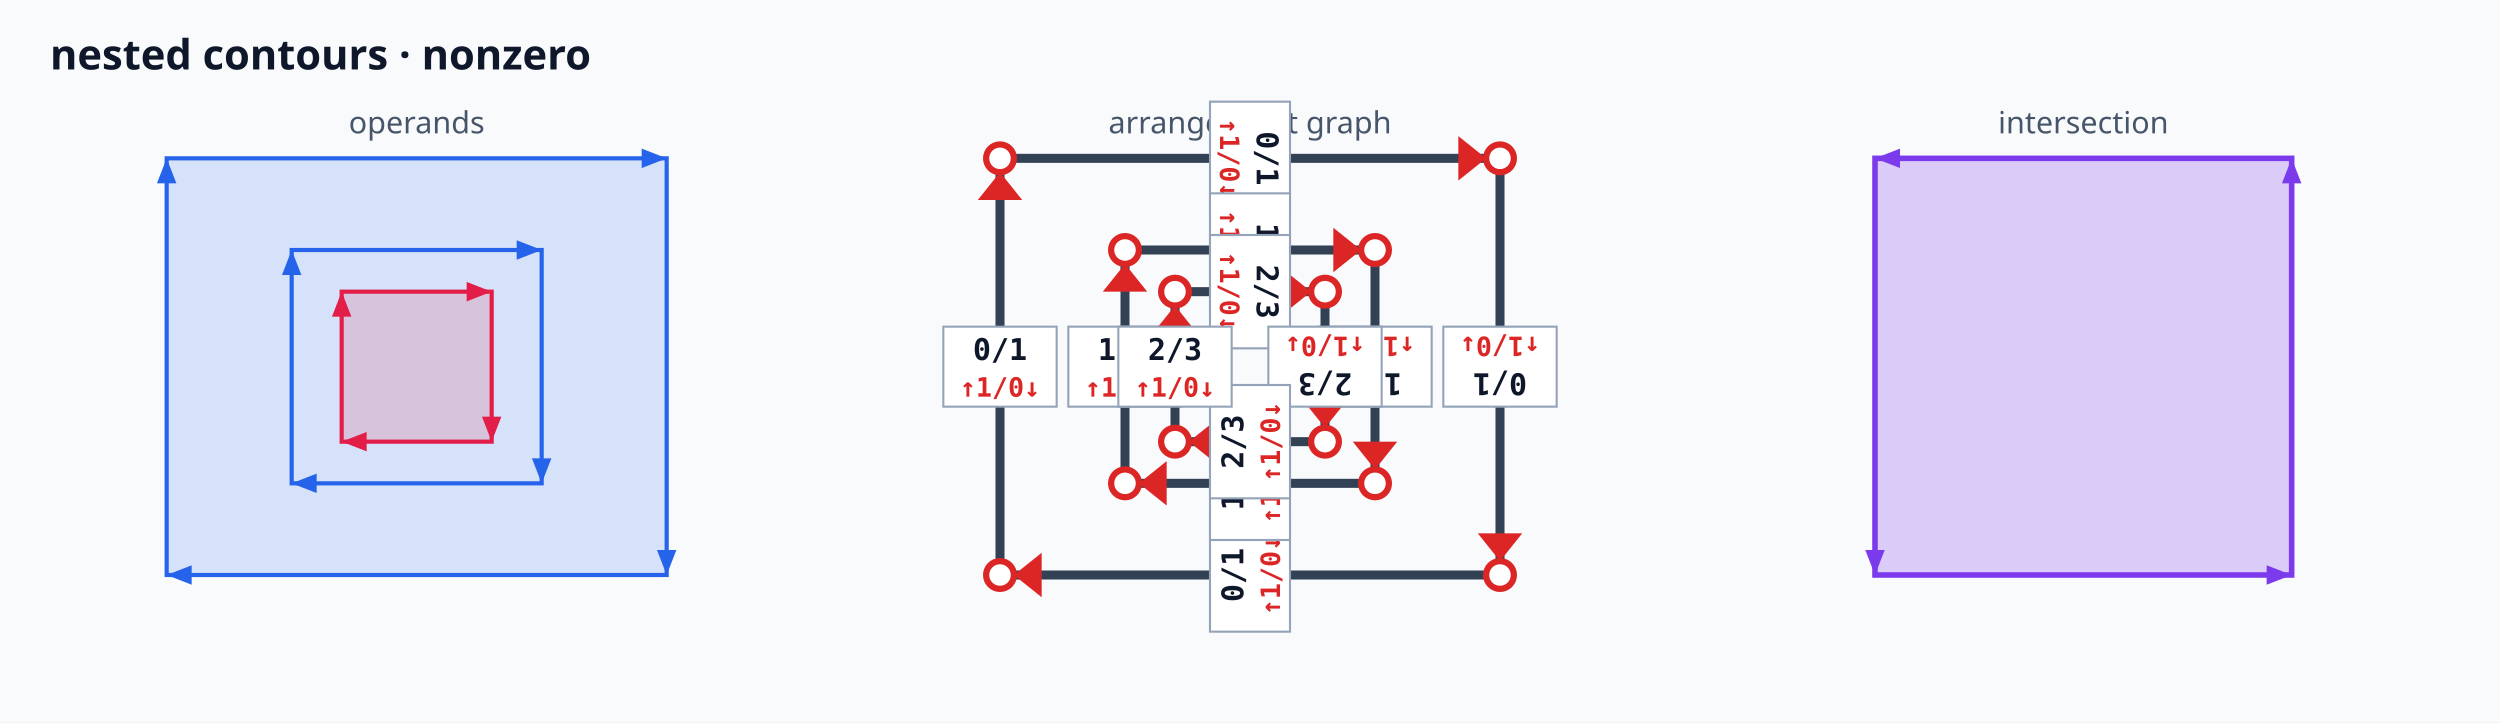
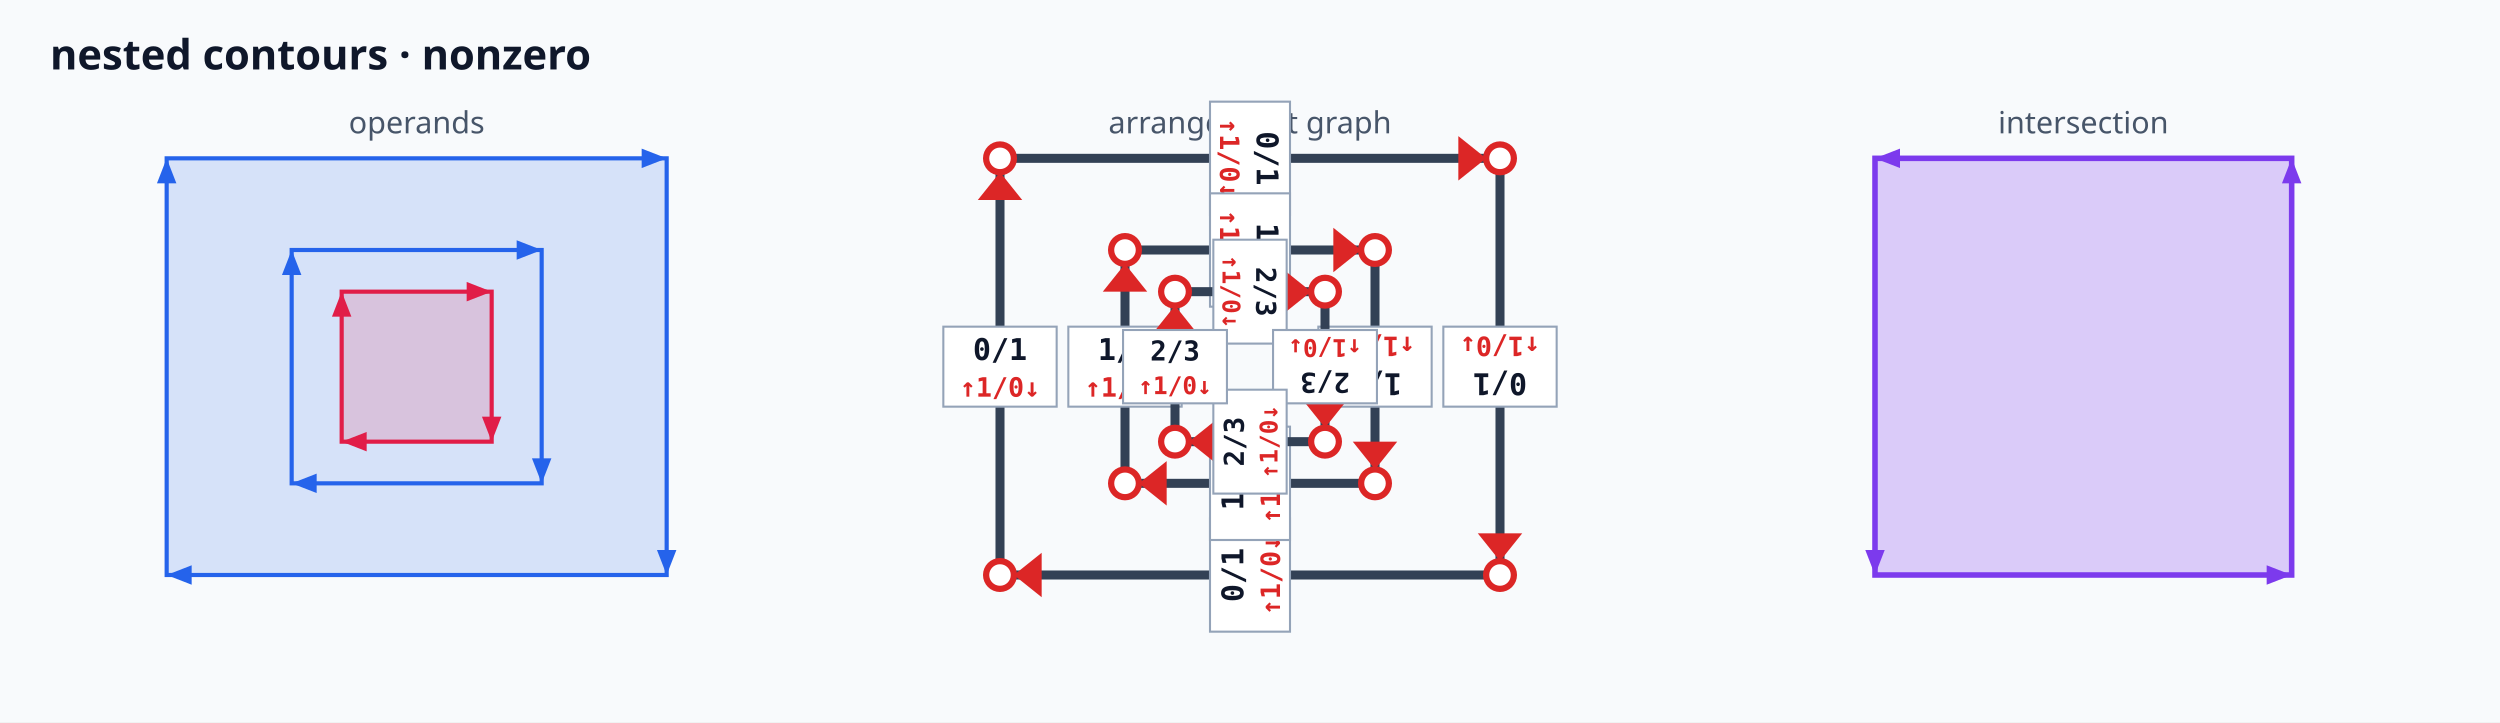
<svg xmlns="http://www.w3.org/2000/svg" viewBox="0 0 900 260" width="900" height="260">
  <rect x="0" y="0" width="900" height="260" style="fill: #f8fafc; stroke: none" />
  <text x="18" y="25" font-size="15" style="fill: #0f172a; font-family: system-ui; font-weight: 600">nested contours · nonzero</text>
  <text x="150" y="48" font-size="11" style="fill: #475569; font-family: system-ui; text-anchor: middle">operands</text>
  <text x="450" y="48" font-size="11" style="fill: #475569; font-family: system-ui; text-anchor: middle">arrangement graph</text>
  <text x="750" y="48" font-size="11" style="fill: #475569; font-family: system-ui; text-anchor: middle">intersection</text>
  <path d="M 60 57 H 240 V 207 H 60 Z M 105 90 H 195 V 174 H 105 Z" style="fill: #2563eb; fill-opacity: 0.16; fill-rule: nonzero; stroke: #2563eb; stroke-width: 1.5" />
  <path d="M 123 105 H 177 V 159 H 123 Z" style="fill: #e11d48; fill-opacity: 0.16; fill-rule: nonzero; stroke: #e11d48; stroke-width: 1.5" />
  <path d="M 825 57 H 675 V 207 H 825 Z" style="fill: #7c3aed; fill-opacity: 0.24; fill-rule: nonzero; stroke: #7c3aed; stroke-width: 2" />
  <path d="M 240 57 L 231 60.5 V 53.5 Z" style="fill: #2563eb; fill-opacity: 1.0; stroke: none" />
  <path d="M 240 207 L 236.5 198 H 243.5 Z" style="fill: #2563eb; fill-opacity: 1.0; stroke: none" />
  <path d="M 60 207 L 69 203.5 V 210.5 Z" style="fill: #2563eb; fill-opacity: 1.0; stroke: none" />
  <path d="M 60 57 L 63.5 66 H 56.5 Z" style="fill: #2563eb; fill-opacity: 1.0; stroke: none" />
  <path d="M 195 90 L 186 93.5 V 86.5 Z" style="fill: #2563eb; fill-opacity: 1.0; stroke: none" />
  <path d="M 195 174 L 191.5 165 H 198.5 Z" style="fill: #2563eb; fill-opacity: 1.0; stroke: none" />
  <path d="M 105 174 L 114 170.5 V 177.5 Z" style="fill: #2563eb; fill-opacity: 1.0; stroke: none" />
  <path d="M 105 90 L 108.5 99 H 101.5 Z" style="fill: #2563eb; fill-opacity: 1.0; stroke: none" />
  <path d="M 177 105 L 168 108.5 V 101.5 Z" style="fill: #e11d48; fill-opacity: 1.0; stroke: none" />
  <path d="M 177 159 L 173.5 150 H 180.5 Z" style="fill: #e11d48; fill-opacity: 1.0; stroke: none" />
  <path d="M 123 159 L 132 155.5 V 162.5 Z" style="fill: #e11d48; fill-opacity: 1.0; stroke: none" />
  <path d="M 123 105 L 126.5 114 H 119.5 Z" style="fill: #e11d48; fill-opacity: 1.0; stroke: none" />
  <path d="M 360 57 H 540" style="fill: none; stroke: #334155; stroke-width: 3.25" />
  <path d="M 535 57 L 525 65 V 49 Z" style="fill: #dc2626; fill-opacity: 1.0; stroke: none" />
  <rect x="429.6" y="42.6" width="40.8" height="28.8" style="fill: #fff; stroke: #94a3b8; stroke-width: 0.75" transform="rotate(90 450 57)" />
  <text x="450" y="54.6" font-size="10.8" style="fill: #0f172a; font-family: ui-monospace, monospace; font-weight: 700; text-anchor: middle" transform="rotate(90 450 57)">0/1</text>
  <text x="450" y="67.8" font-size="9.6" style="fill: #dc2626; font-family: ui-monospace, monospace; font-weight: 700; text-anchor: middle" transform="rotate(90 450 57)">↑1/0↓</text>
  <path d="M 540 57 V 207" style="fill: none; stroke: #334155; stroke-width: 3.25" />
  <path d="M 540 202 L 532 192 H 548 Z" style="fill: #dc2626; fill-opacity: 1.0; stroke: none" />
  <rect x="519.6" y="117.6" width="40.8" height="28.8" style="fill: #fff; stroke: #94a3b8; stroke-width: 0.75" transform="rotate(180 540 132)" />
  <text x="540" y="129.6" font-size="10.8" style="fill: #0f172a; font-family: ui-monospace, monospace; font-weight: 700; text-anchor: middle" transform="rotate(180 540 132)">0/1</text>
  <text x="540" y="142.8" font-size="9.6" style="fill: #dc2626; font-family: ui-monospace, monospace; font-weight: 700; text-anchor: middle" transform="rotate(180 540 132)">↑1/0↓</text>
  <path d="M 540 207 H 360" style="fill: none; stroke: #334155; stroke-width: 3.25" />
  <path d="M 365 207 L 375 199 V 215 Z" style="fill: #dc2626; fill-opacity: 1.0; stroke: none" />
  <rect x="429.6" y="192.6" width="40.8" height="28.8" style="fill: #fff; stroke: #94a3b8; stroke-width: 0.75" transform="rotate(270 450 207)" />
  <text x="450" y="204.6" font-size="10.8" style="fill: #0f172a; font-family: ui-monospace, monospace; font-weight: 700; text-anchor: middle" transform="rotate(270 450 207)">0/1</text>
  <text x="450" y="217.8" font-size="9.6" style="fill: #dc2626; font-family: ui-monospace, monospace; font-weight: 700; text-anchor: middle" transform="rotate(270 450 207)">↑1/0↓</text>
  <path d="M 360 207 V 57" style="fill: none; stroke: #334155; stroke-width: 3.25" />
  <path d="M 360 62 L 368 72 H 352 Z" style="fill: #dc2626; fill-opacity: 1.0; stroke: none" />
  <rect x="339.6" y="117.6" width="40.8" height="28.8" style="fill: #fff; stroke: #94a3b8; stroke-width: 0.75" transform="rotate(0 360 132)" />
  <text x="360" y="129.6" font-size="10.8" style="fill: #0f172a; font-family: ui-monospace, monospace; font-weight: 700; text-anchor: middle" transform="rotate(0 360 132)">0/1</text>
  <text x="360" y="142.8" font-size="9.6" style="fill: #dc2626; font-family: ui-monospace, monospace; font-weight: 700; text-anchor: middle" transform="rotate(0 360 132)">↑1/0↓</text>
  <path d="M 405 90 H 495" style="fill: none; stroke: #334155; stroke-width: 3.25" />
  <path d="M 490 90 L 480 98 V 82 Z" style="fill: #dc2626; fill-opacity: 1.0; stroke: none" />
  <rect x="429.6" y="75.6" width="40.8" height="28.8" style="fill: #fff; stroke: #94a3b8; stroke-width: 0.75" transform="rotate(90 450 90)" />
  <text x="450" y="87.6" font-size="10.8" style="fill: #0f172a; font-family: ui-monospace, monospace; font-weight: 700; text-anchor: middle" transform="rotate(90 450 90)">1/2</text>
  <text x="450" y="100.8" font-size="9.6" style="fill: #dc2626; font-family: ui-monospace, monospace; font-weight: 700; text-anchor: middle" transform="rotate(90 450 90)">↑1/0↓</text>
  <path d="M 495 90 V 174" style="fill: none; stroke: #334155; stroke-width: 3.25" />
  <path d="M 495 169 L 487 159 H 503 Z" style="fill: #dc2626; fill-opacity: 1.0; stroke: none" />
  <rect x="474.6" y="117.6" width="40.8" height="28.8" style="fill: #fff; stroke: #94a3b8; stroke-width: 0.75" transform="rotate(180 495 132)" />
  <text x="495" y="129.6" font-size="10.8" style="fill: #0f172a; font-family: ui-monospace, monospace; font-weight: 700; text-anchor: middle" transform="rotate(180 495 132)">1/2</text>
  <text x="495" y="142.8" font-size="9.6" style="fill: #dc2626; font-family: ui-monospace, monospace; font-weight: 700; text-anchor: middle" transform="rotate(180 495 132)">↑1/0↓</text>
  <path d="M 495 174 H 405" style="fill: none; stroke: #334155; stroke-width: 3.25" />
  <path d="M 410 174 L 420 166 V 182 Z" style="fill: #dc2626; fill-opacity: 1.0; stroke: none" />
  <rect x="429.6" y="159.6" width="40.8" height="28.8" style="fill: #fff; stroke: #94a3b8; stroke-width: 0.75" transform="rotate(270 450 174)" />
  <text x="450" y="171.6" font-size="10.8" style="fill: #0f172a; font-family: ui-monospace, monospace; font-weight: 700; text-anchor: middle" transform="rotate(270 450 174)">1/2</text>
  <text x="450" y="184.8" font-size="9.6" style="fill: #dc2626; font-family: ui-monospace, monospace; font-weight: 700; text-anchor: middle" transform="rotate(270 450 174)">↑1/0↓</text>
  <path d="M 405 174 V 90" style="fill: none; stroke: #334155; stroke-width: 3.25" />
  <path d="M 405 95 L 413 105 H 397 Z" style="fill: #dc2626; fill-opacity: 1.0; stroke: none" />
  <rect x="384.6" y="117.6" width="40.8" height="28.8" style="fill: #fff; stroke: #94a3b8; stroke-width: 0.75" transform="rotate(0 405 132)" />
  <text x="405" y="129.6" font-size="10.8" style="fill: #0f172a; font-family: ui-monospace, monospace; font-weight: 700; text-anchor: middle" transform="rotate(0 405 132)">1/2</text>
  <text x="405" y="142.8" font-size="9.6" style="fill: #dc2626; font-family: ui-monospace, monospace; font-weight: 700; text-anchor: middle" transform="rotate(0 405 132)">↑1/0↓</text>
  <path d="M 423 105 H 477" style="fill: none; stroke: #334155; stroke-width: 3.25" />
  <path d="M 472 105 L 462 113 V 97 Z" style="fill: #dc2626; fill-opacity: 1.0; stroke: none" />
-   <rect x="429.6" y="90.6" width="40.8" height="28.8" style="fill: #fff; stroke: #94a3b8; stroke-width: 0.75" transform="rotate(90 450 105)" />
-   <text x="450" y="102.6" font-size="10.8" style="fill: #0f172a; font-family: ui-monospace, monospace; font-weight: 700; text-anchor: middle" transform="rotate(90 450 105)">2/3</text>
-   <text x="450" y="115.8" font-size="9.6" style="fill: #dc2626; font-family: ui-monospace, monospace; font-weight: 700; text-anchor: middle" transform="rotate(90 450 105)">↑1/0↓</text>
+   <rect x="431.3" y="91.8" width="37.4" height="26.4" style="fill: #fff; stroke: #94a3b8; stroke-width: 0.75" transform="rotate(90 450 105)" />
+   <text x="450" y="102.8" font-size="9.9" style="fill: #0f172a; font-family: ui-monospace, monospace; font-weight: 700; text-anchor: middle" transform="rotate(90 450 105)">2/3</text>
+   <text x="450" y="114.9" font-size="8.8" style="fill: #dc2626; font-family: ui-monospace, monospace; font-weight: 700; text-anchor: middle" transform="rotate(90 450 105)">↑1/0↓</text>
  <path d="M 477 105 V 159" style="fill: none; stroke: #334155; stroke-width: 3.25" />
  <path d="M 477 154 L 469 144 H 485 Z" style="fill: #dc2626; fill-opacity: 1.0; stroke: none" />
-   <rect x="456.6" y="117.6" width="40.8" height="28.8" style="fill: #fff; stroke: #94a3b8; stroke-width: 0.75" transform="rotate(180 477 132)" />
-   <text x="477" y="129.6" font-size="10.8" style="fill: #0f172a; font-family: ui-monospace, monospace; font-weight: 700; text-anchor: middle" transform="rotate(180 477 132)">2/3</text>
-   <text x="477" y="142.8" font-size="9.6" style="fill: #dc2626; font-family: ui-monospace, monospace; font-weight: 700; text-anchor: middle" transform="rotate(180 477 132)">↑1/0↓</text>
+   <rect x="458.3" y="118.8" width="37.4" height="26.4" style="fill: #fff; stroke: #94a3b8; stroke-width: 0.75" transform="rotate(180 477 132)" />
+   <text x="477" y="129.8" font-size="9.9" style="fill: #0f172a; font-family: ui-monospace, monospace; font-weight: 700; text-anchor: middle" transform="rotate(180 477 132)">2/3</text>
+   <text x="477" y="141.9" font-size="8.8" style="fill: #dc2626; font-family: ui-monospace, monospace; font-weight: 700; text-anchor: middle" transform="rotate(180 477 132)">↑1/0↓</text>
  <path d="M 477 159 H 423" style="fill: none; stroke: #334155; stroke-width: 3.25" />
  <path d="M 428 159 L 438 151 V 167 Z" style="fill: #dc2626; fill-opacity: 1.0; stroke: none" />
-   <rect x="429.6" y="144.6" width="40.8" height="28.8" style="fill: #fff; stroke: #94a3b8; stroke-width: 0.75" transform="rotate(270 450 159)" />
-   <text x="450" y="156.6" font-size="10.8" style="fill: #0f172a; font-family: ui-monospace, monospace; font-weight: 700; text-anchor: middle" transform="rotate(270 450 159)">2/3</text>
-   <text x="450" y="169.8" font-size="9.6" style="fill: #dc2626; font-family: ui-monospace, monospace; font-weight: 700; text-anchor: middle" transform="rotate(270 450 159)">↑1/0↓</text>
+   <rect x="431.3" y="145.8" width="37.4" height="26.4" style="fill: #fff; stroke: #94a3b8; stroke-width: 0.75" transform="rotate(270 450 159)" />
+   <text x="450" y="156.8" font-size="9.9" style="fill: #0f172a; font-family: ui-monospace, monospace; font-weight: 700; text-anchor: middle" transform="rotate(270 450 159)">2/3</text>
+   <text x="450" y="168.9" font-size="8.8" style="fill: #dc2626; font-family: ui-monospace, monospace; font-weight: 700; text-anchor: middle" transform="rotate(270 450 159)">↑1/0↓</text>
  <path d="M 423 159 V 105" style="fill: none; stroke: #334155; stroke-width: 3.25" />
  <path d="M 423 110 L 431 120 H 415 Z" style="fill: #dc2626; fill-opacity: 1.0; stroke: none" />
-   <rect x="402.6" y="117.6" width="40.8" height="28.8" style="fill: #fff; stroke: #94a3b8; stroke-width: 0.75" transform="rotate(0 423 132)" />
-   <text x="423" y="129.6" font-size="10.8" style="fill: #0f172a; font-family: ui-monospace, monospace; font-weight: 700; text-anchor: middle" transform="rotate(0 423 132)">2/3</text>
-   <text x="423" y="142.8" font-size="9.6" style="fill: #dc2626; font-family: ui-monospace, monospace; font-weight: 700; text-anchor: middle" transform="rotate(0 423 132)">↑1/0↓</text>
+   <rect x="404.3" y="118.8" width="37.4" height="26.4" style="fill: #fff; stroke: #94a3b8; stroke-width: 0.75" transform="rotate(0 423 132)" />
+   <text x="423" y="129.8" font-size="9.9" style="fill: #0f172a; font-family: ui-monospace, monospace; font-weight: 700; text-anchor: middle" transform="rotate(0 423 132)">2/3</text>
+   <text x="423" y="141.9" font-size="8.8" style="fill: #dc2626; font-family: ui-monospace, monospace; font-weight: 700; text-anchor: middle" transform="rotate(0 423 132)">↑1/0↓</text>
  <circle cx="360" cy="57" r="5" style="fill: #fff; stroke: #dc2626; stroke-width: 2.25" />
  <circle cx="540" cy="57" r="5" style="fill: #fff; stroke: #dc2626; stroke-width: 2.25" />
  <circle cx="540" cy="207" r="5" style="fill: #fff; stroke: #dc2626; stroke-width: 2.25" />
  <circle cx="360" cy="207" r="5" style="fill: #fff; stroke: #dc2626; stroke-width: 2.25" />
  <circle cx="405" cy="90" r="5" style="fill: #fff; stroke: #dc2626; stroke-width: 2.25" />
  <circle cx="495" cy="90" r="5" style="fill: #fff; stroke: #dc2626; stroke-width: 2.25" />
  <circle cx="495" cy="174" r="5" style="fill: #fff; stroke: #dc2626; stroke-width: 2.25" />
  <circle cx="405" cy="174" r="5" style="fill: #fff; stroke: #dc2626; stroke-width: 2.25" />
  <circle cx="423" cy="105" r="5" style="fill: #fff; stroke: #dc2626; stroke-width: 2.25" />
  <circle cx="477" cy="105" r="5" style="fill: #fff; stroke: #dc2626; stroke-width: 2.25" />
  <circle cx="477" cy="159" r="5" style="fill: #fff; stroke: #dc2626; stroke-width: 2.25" />
  <circle cx="423" cy="159" r="5" style="fill: #fff; stroke: #dc2626; stroke-width: 2.25" />
  <path d="M 675 57 L 684 53.5 V 60.5 Z" style="fill: #7c3aed; fill-opacity: 1.0; stroke: none" />
  <path d="M 675 207 L 671.5 198 H 678.5 Z" style="fill: #7c3aed; fill-opacity: 1.0; stroke: none" />
  <path d="M 825 207 L 816 210.5 V 203.5 Z" style="fill: #7c3aed; fill-opacity: 1.0; stroke: none" />
  <path d="M 825 57 L 828.5 66 H 821.5 Z" style="fill: #7c3aed; fill-opacity: 1.0; stroke: none" />
</svg>
